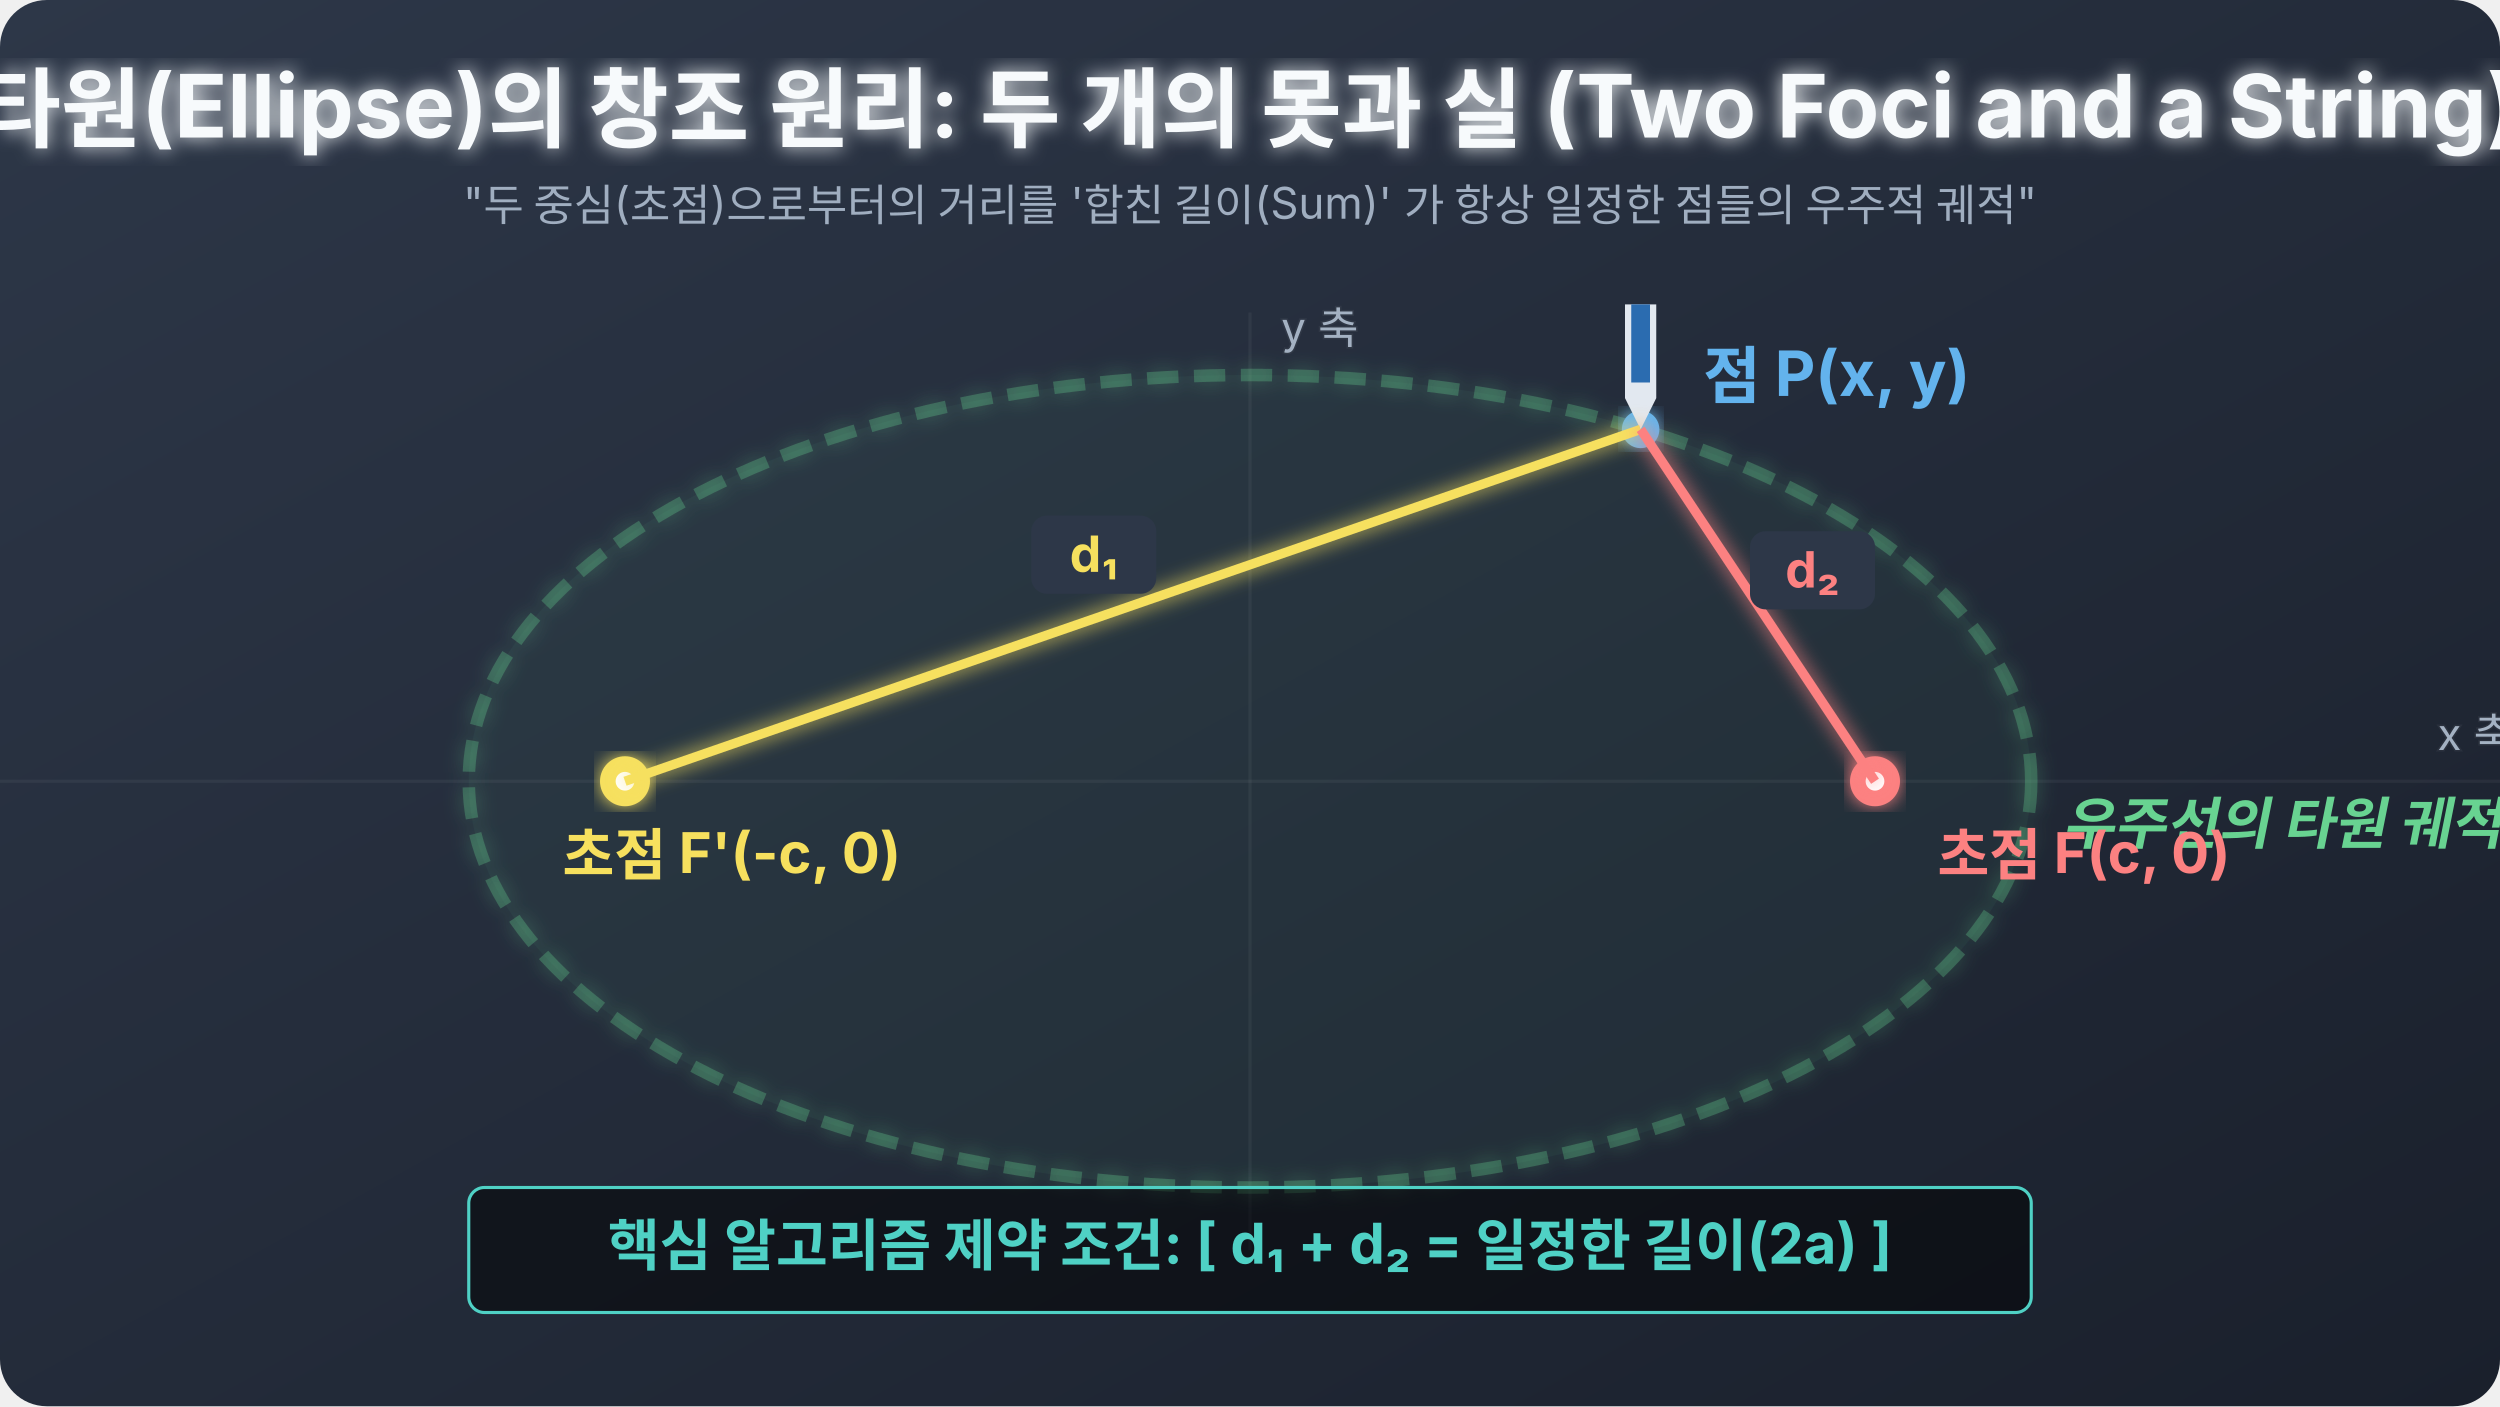
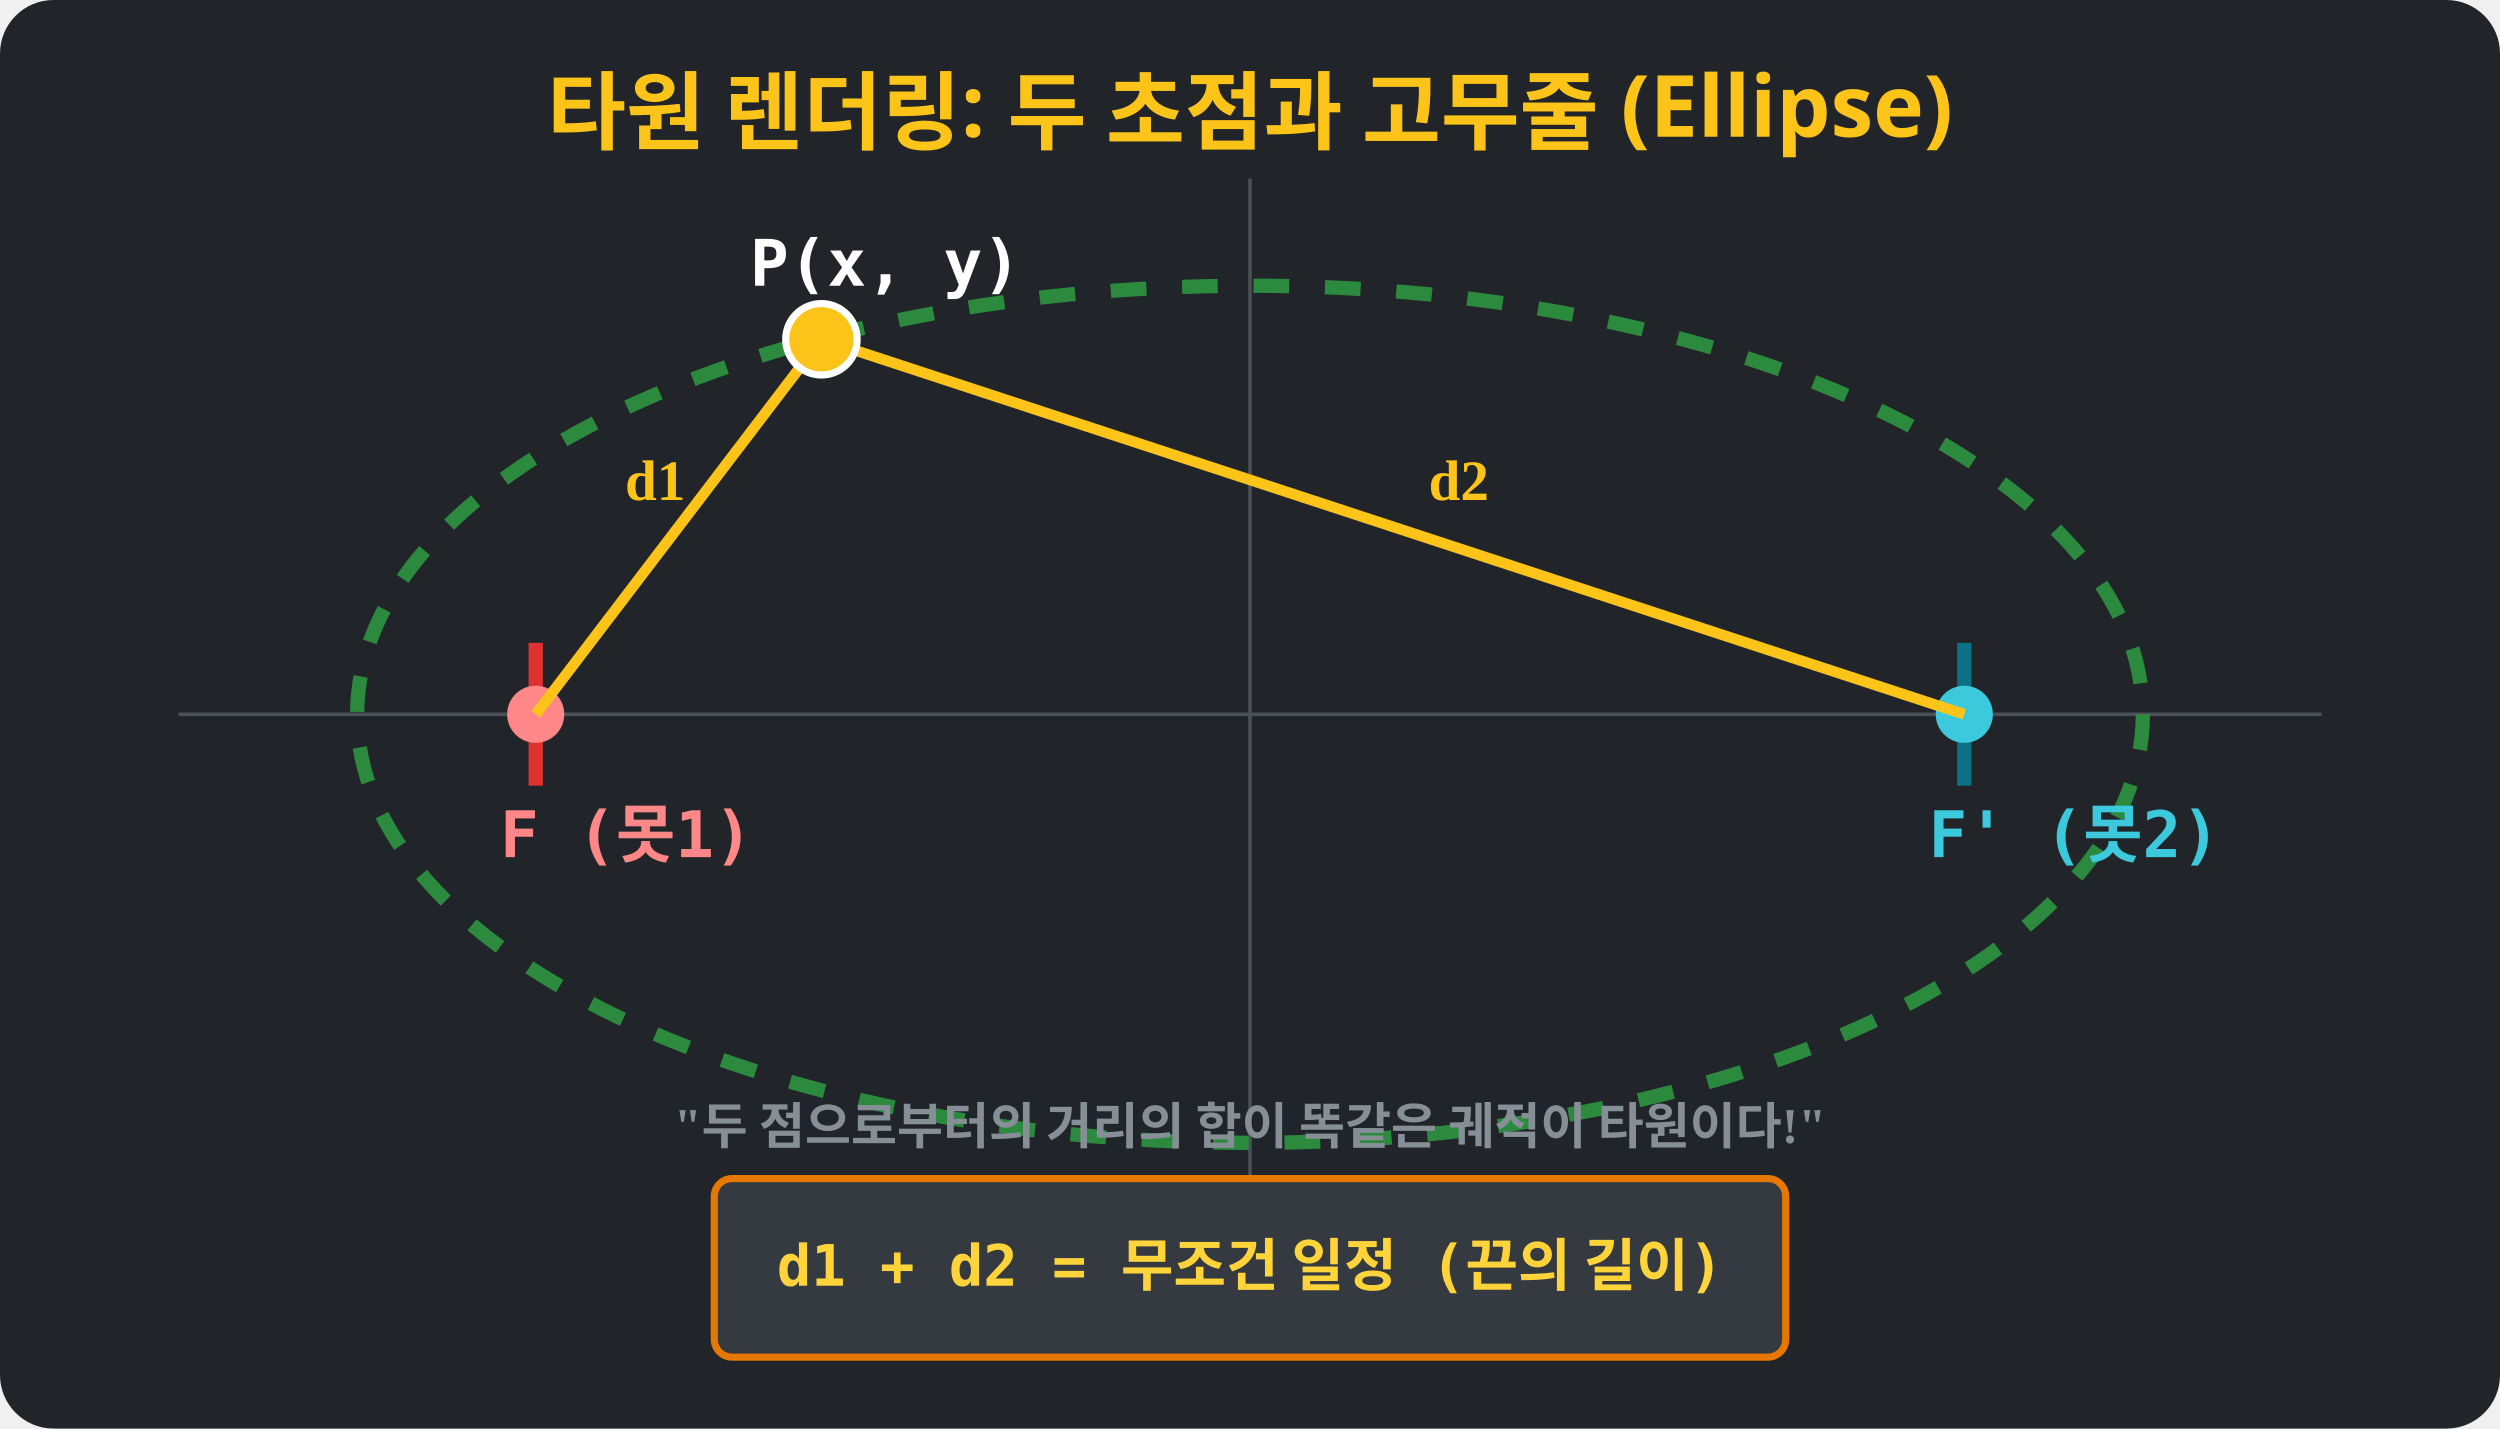
- <svg xmlns="http://www.w3.org/2000/svg" viewBox="0 0 800 450">
-   <defs>
-     <linearGradient id="bgGrad" x1="0%" y1="0%" x2="100%" y2="100%">
-       <stop offset="0%" stop-color="#2D3748" />
-       <stop offset="100%" stop-color="#1A202C" />
-     </linearGradient>
-     <filter id="glow">
-       <feGaussianBlur stdDeviation="3" result="coloredBlur" />
-       <feMerge>
-         <feMergeNode in="coloredBlur" />
-         <feMergeNode in="SourceGraphic" />
-       </feMerge>
-     </filter>
-     <linearGradient id="stringGlow" x1="0%" y1="0%" x2="100%" y2="100%">
-       <stop offset="0%" stop-color="#F6E05E" />
-       <stop offset="100%" stop-color="#FC8181" />
-     </linearGradient>
-   </defs>
-   <rect width="800" height="450" fill="url(#bgGrad)" rx="15" />
-   <text x="400" y="45" font-family="'Inter', sans-serif" font-size="28" font-weight="bold" fill="#F7FAFC" text-anchor="middle" filter="url(#glow)">타원(Ellipse)의 창조 원리: 두 개의 못과 실 (Two Foci and a String)</text>
-   <text x="400" y="70" font-family="'Inter', sans-serif" font-size="14" fill="#A0AEC0" text-anchor="middle">"두 중심(초점)으로부터의 거리를 '합친 길이(Sum)' 가 항상 일정한 점들의 우주적 궤적"</text>
-   <g stroke="rgba(255,255,255,0.05)" stroke-width="1">
-     <line x1="0" y1="250" x2="800" y2="250" />
-     <line x1="400" y1="100" x2="400" y2="400" />
-     <text x="780" y="240" font-family="'Inter', sans-serif" font-size="14" fill="#A0AEC0">x 축</text>
-     <text x="410" y="110" font-family="'Inter', sans-serif" font-size="14" fill="#A0AEC0">y 축</text>
-   </g>
-   <ellipse cx="400" cy="250" rx="250" ry="130" fill="none" stroke="rgba(104, 211, 145, 0.3)" stroke-width="4" stroke-dasharray="10,5" filter="url(#glow)" />
-   <ellipse cx="400" cy="250" rx="250" ry="130" fill="rgba(104, 211, 145, 0.05)" />
-   <text x="660" y="270" font-family="'Inter', sans-serif" font-size="18" font-weight="bold" fill="#68D391" font-style="italic">우주선의 타원 궤적 (Orbit)</text>
-   <circle cx="200" cy="250" r="8" fill="#F6E05E" filter="url(#glow)" />
-   <circle cx="200" cy="250" r="3" fill="#FFF" />
-   <text x="180" y="280" font-family="'Inter', sans-serif" font-size="18" font-weight="bold" fill="#F6E05E">초점 F'(-c, 0)</text>
-   <circle cx="600" cy="250" r="8" fill="#FC8181" filter="url(#glow)" />
-   <circle cx="600" cy="250" r="3" fill="#FFF" />
-   <text x="620" y="280" font-family="'Inter', sans-serif" font-size="18" font-weight="bold" fill="#FC8181">초점 F(c, 0)</text>
-   <g transform="translate(525, 137.4)">
-     <circle cx="0" cy="0" r="6" fill="#63B3ED" filter="url(#glow)" />
-     <polygon points="-5,-40 5,-40 5,-10 0,0 -5,-10" fill="#E2E8F0" />
-     <polygon points="-3,-40 3,-40 3,-15 -3,-15" fill="#2B6CB0" />
-     <text x="20" y="-10" font-family="'Inter', sans-serif" font-size="20" font-weight="bold" fill="#63B3ED">점 P(x, y)</text>
-   </g>
-   <line x1="200" y1="250" x2="525" y2="137.4" stroke="#F6E05E" stroke-width="3" filter="url(#glow)" />
-   <line x1="600" y1="250" x2="525" y2="137.4" stroke="#FC8181" stroke-width="3" filter="url(#glow)" />
-   <rect x="330" y="165" width="40" height="25" fill="#2D3748" rx="5" />
-   <text x="350" y="183" font-family="'Inter', sans-serif" font-size="16" font-weight="bold" fill="#F6E05E" text-anchor="middle">d₁</text>
-   <rect x="560" y="170" width="40" height="25" fill="#2D3748" rx="5" />
-   <text x="580" y="188" font-family="'Inter', sans-serif" font-size="16" font-weight="bold" fill="#FC8181" text-anchor="middle">d₂</text>
-   <rect x="150" y="380" width="500" height="40" fill="rgba(0,0,0,0.5)" rx="5" stroke="#4FD1C5" stroke-width="1" />
-   <text x="400" y="405" font-family="'Inter', sans-serif" font-size="18" fill="#4FD1C5" text-anchor="middle" font-weight="bold">핵심 알고리즘 제약 조건: [ d₁ + d₂ = 일정한 길이(2a) ]</text>
+ <svg xmlns="http://www.w3.org/2000/svg" viewBox="0 0 700 400">
+   <rect width="700" height="400" fill="#212529" rx="15" />
+   <text x="350" y="40" fill="#fcc419" font-size="24" font-family="sans-serif" font-weight="bold" text-anchor="middle">타원
+     렌더링: 두 초점과 고무줄 (Ellipse)</text>
+   <line x1="50" y1="200" x2="650" y2="200" stroke="#495057" stroke-width="1" />
+   <line x1="350" y1="50" x2="350" y2="350" stroke="#495057" stroke-width="1" />
+   <ellipse cx="350" cy="200" rx="250" ry="120" fill="none" stroke="#2b8a3e" stroke-width="4" stroke-dasharray="10,10" />
+   <line x1="150" y1="180" x2="150" y2="220" stroke="#e03131" stroke-width="4" />
+   <circle cx="150" cy="200" r="8" fill="#ff8787" />
+   <text x="140" y="240" fill="#ff8787" font-size="18" font-weight="bold" font-family="monospace">F (못1)</text>
+   <line x1="550" y1="180" x2="550" y2="220" stroke="#0b7285" stroke-width="4" />
+   <circle cx="550" cy="200" r="8" fill="#3bc9db" />
+   <text x="540" y="240" fill="#3bc9db" font-size="18" font-weight="bold" font-family="monospace">F' (못2)</text>
+   <line x1="150" y1="200" x2="230" y2="95" stroke="#fcc419" stroke-width="3" />
+   <line x1="550" y1="200" x2="230" y2="95" stroke="#fcc419" stroke-width="3" />
+   <circle cx="230" cy="95" r="10" fill="#fcc419" stroke="#fff" stroke-width="2" />
+   <text x="210" y="80" fill="#fff" font-size="18" font-weight="bold" font-family="monospace">P(x, y)</text>
+   <text x="175" y="140" fill="#fcc419" font-size="16" font-weight="bold">d1</text>
+   <text x="400" y="140" fill="#fcc419" font-size="16" font-weight="bold">d2</text>
+   <rect x="200" y="330" width="300" height="50" fill="#343a40" stroke="#e67700" stroke-width="2" rx="5" />
+   <text x="350" y="360" fill="#ffd43b" font-size="16" font-weight="bold" font-family="monospace" text-anchor="middle">
+     d1 + d2 = 무조건 일정 (끈의 길이)
+   </text>
+   <text x="350" y="320" fill="#868e96" font-size="14" font-weight="bold" text-anchor="middle">"두 점으로부터의 거리의 합이 똑같은 궤적이
+     타원이다!"</text>
</svg>
